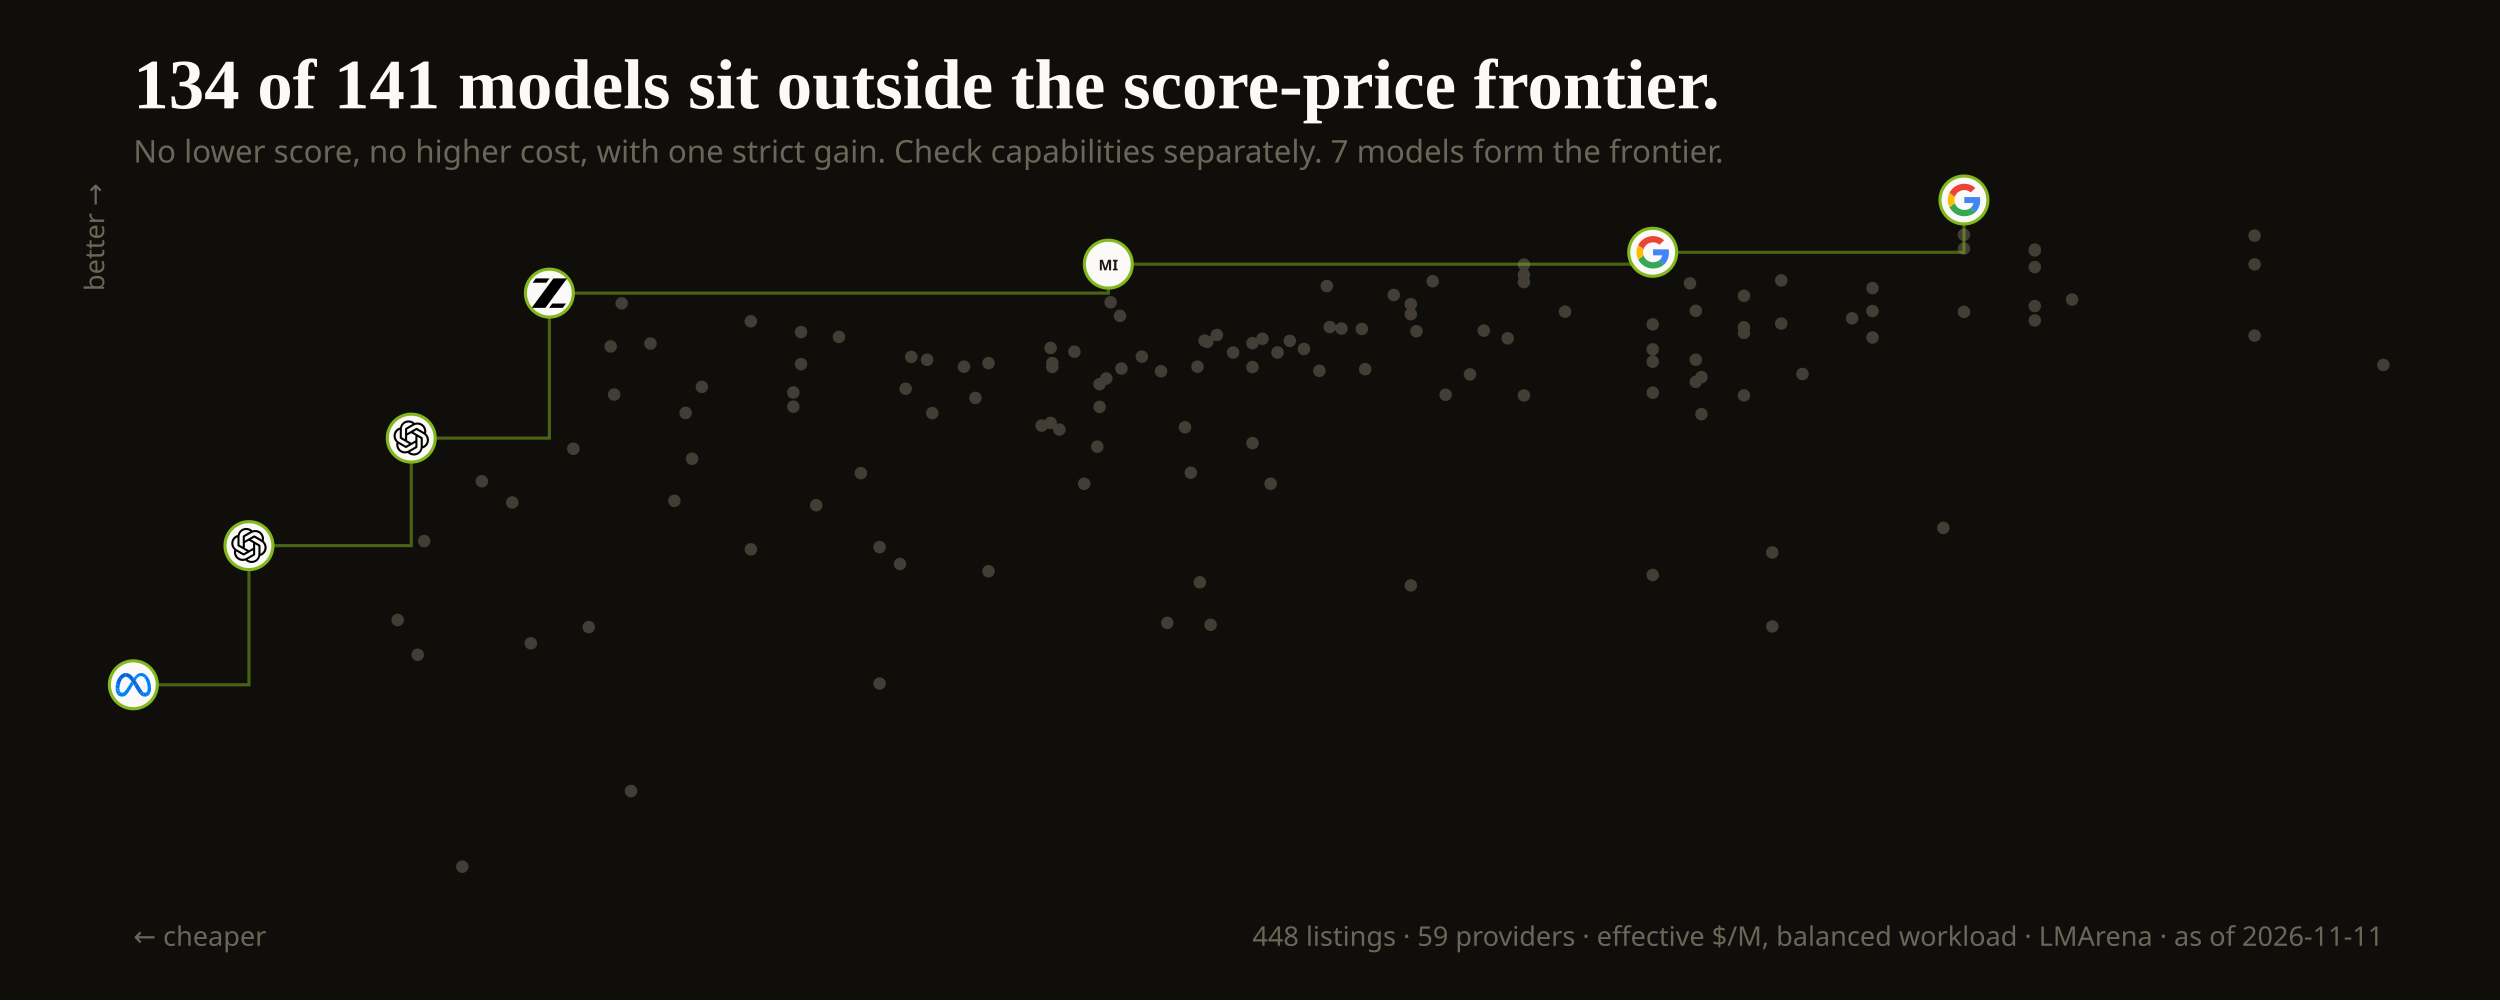
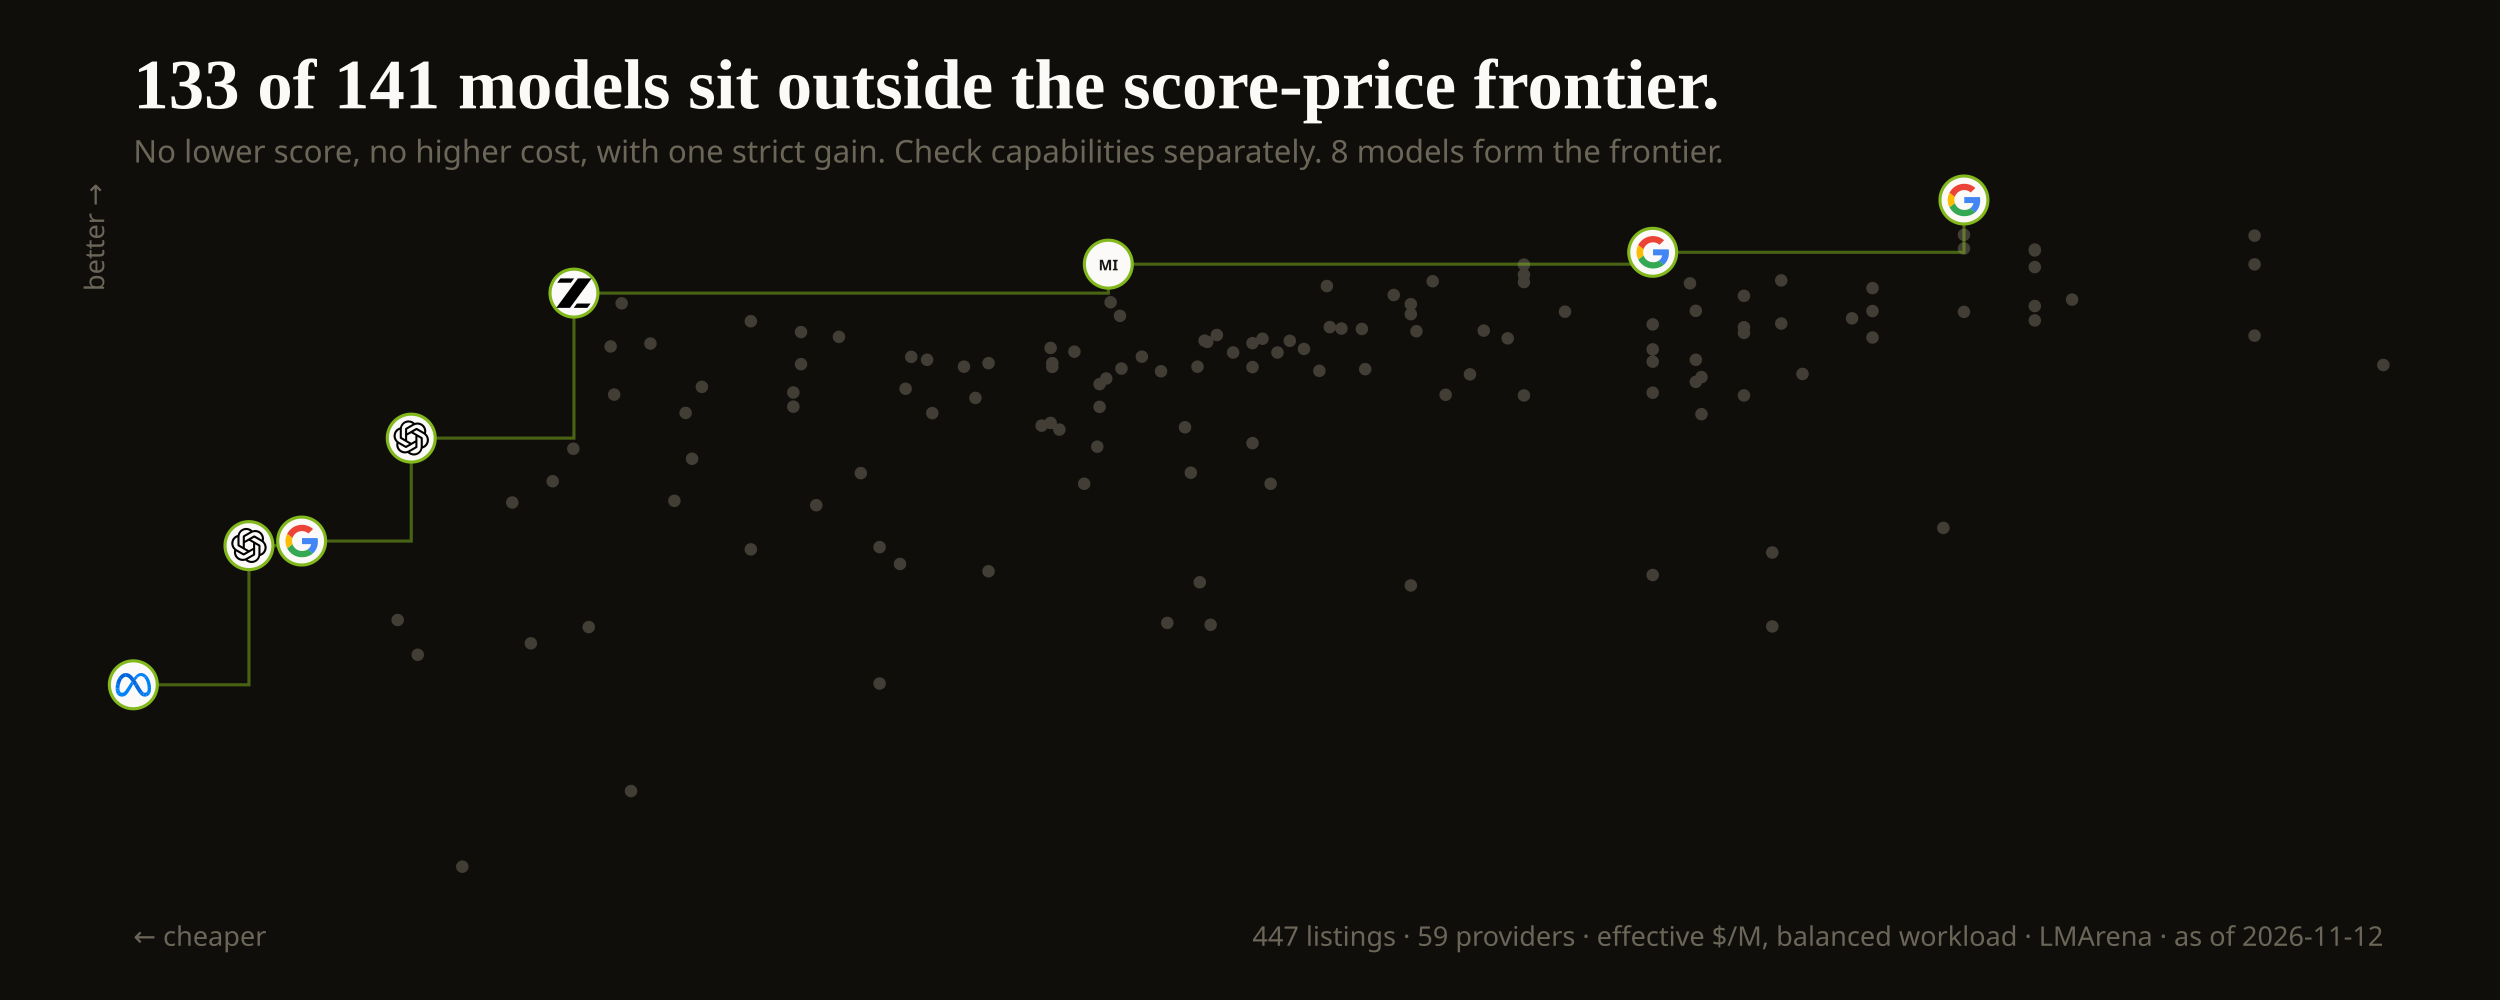
- <svg xmlns="http://www.w3.org/2000/svg" viewBox="0 0 1200 480" width="1200" height="480" role="img" aria-label="134 of 141 rated, priced models are off the score-price frontier. 7 are on it. Capability requirements are separate.">
+ <svg xmlns="http://www.w3.org/2000/svg" viewBox="0 0 1200 480" width="1200" height="480" role="img" aria-label="133 of 141 rated, priced models are off the score-price frontier. 8 are on it. Capability requirements are separate.">
  <rect width="1200" height="480" fill="#0F0E0B" />
-   <text x="64" y="52" fill="#FBFAF8" font-family="Georgia, 'Times New Roman', serif" font-size="34" font-weight="600">134 of 141 models sit outside the score-price frontier.</text>
-   <text x="64" y="78" fill="#6C6659" font-family="system-ui, sans-serif" font-size="15">No lower score, no higher cost, with one strict gain. Check capabilities separately. 7 models form the frontier.</text>
-   <path d="M751.2 149.6m-3 0a3 3 0 1 0 6 0a3 3 0 1 0 -6 0M548.1 171.2m-3 0a3 3 0 1 0 6 0a3 3 0 1 0 -6 0M942.7 101.4m-3 0a3 3 0 1 0 6 0a3 3 0 1 0 -6 0M942.7 119.3m-3 0a3 3 0 1 0 6 0a3 3 0 1 0 -6 0M679.9 159.0m-3 0a3 3 0 1 0 6 0a3 3 0 1 0 -6 0M380.8 188.4m-3 0a3 3 0 1 0 6 0a3 3 0 1 0 -6 0M633.3 178.0m-3 0a3 3 0 1 0 6 0a3 3 0 1 0 -6 0M837.1 157.1m-3 0a3 3 0 1 0 6 0a3 3 0 1 0 -6 0M837.1 142.0m-3 0a3 3 0 1 0 6 0a3 3 0 1 0 -6 0M380.8 195.2m-3 0a3 3 0 1 0 6 0a3 3 0 1 0 -6 0M837.1 189.8m-3 0a3 3 0 1 0 6 0a3 3 0 1 0 -6 0M942.7 112.7m-3 0a3 3 0 1 0 6 0a3 3 0 1 0 -6 0M360.4 154.2m-3 0a3 3 0 1 0 6 0a3 3 0 1 0 -6 0M793.3 188.5m-3 0a3 3 0 1 0 6 0a3 3 0 1 0 -6 0M298.4 145.6m-3 0a3 3 0 1 0 6 0a3 3 0 1 0 -6 0M1082.2 161.1m-3 0a3 3 0 1 0 6 0a3 3 0 1 0 -6 0M731.5 127.0m-3 0a3 3 0 1 0 6 0a3 3 0 1 0 -6 0M1082.2 113.1m-3 0a3 3 0 1 0 6 0a3 3 0 1 0 -6 0M245.9 241.2m-3 0a3 3 0 1 0 6 0a3 3 0 1 0 -6 0M636.9 137.3m-3 0a3 3 0 1 0 6 0a3 3 0 1 0 -6 0M619.1 163.6m-3 0a3 3 0 1 0 6 0a3 3 0 1 0 -6 0M793.3 128.7m-3 0a3 3 0 1 0 6 0a3 3 0 1 0 -6 0M793.3 167.7m-3 0a3 3 0 1 0 6 0a3 3 0 1 0 -6 0M527.8 195.3m-3 0a3 3 0 1 0 6 0a3 3 0 1 0 -6 0M731.5 131.9m-3 0a3 3 0 1 0 6 0a3 3 0 1 0 -6 0M557.3 178.2m-3 0a3 3 0 1 0 6 0a3 3 0 1 0 -6 0M976.7 119.8m-3 0a3 3 0 1 0 6 0a3 3 0 1 0 -6 0M687.7 135.0m-3 0a3 3 0 1 0 6 0a3 3 0 1 0 -6 0M601.2 164.7m-3 0a3 3 0 1 0 6 0a3 3 0 1 0 -6 0M712.2 158.7m-3 0a3 3 0 1 0 6 0a3 3 0 1 0 -6 0M898.8 138.3m-3 0a3 3 0 1 0 6 0a3 3 0 1 0 -6 0M731.5 135.4m-3 0a3 3 0 1 0 6 0a3 3 0 1 0 -6 0M504.3 167.0m-3 0a3 3 0 1 0 6 0a3 3 0 1 0 -6 0M855.0 155.3m-3 0a3 3 0 1 0 6 0a3 3 0 1 0 -6 0M942.7 149.7m-3 0a3 3 0 1 0 6 0a3 3 0 1 0 -6 0M793.3 155.7m-3 0a3 3 0 1 0 6 0a3 3 0 1 0 -6 0M402.7 161.7m-3 0a3 3 0 1 0 6 0a3 3 0 1 0 -6 0M837.1 159.8m-3 0a3 3 0 1 0 6 0a3 3 0 1 0 -6 0M669.0 141.6m-3 0a3 3 0 1 0 6 0a3 3 0 1 0 -6 0M1082.2 126.9m-3 0a3 3 0 1 0 6 0a3 3 0 1 0 -6 0M537.6 151.6m-3 0a3 3 0 1 0 6 0a3 3 0 1 0 -6 0M515.7 168.8m-3 0a3 3 0 1 0 6 0a3 3 0 1 0 -6 0M976.7 146.9m-3 0a3 3 0 1 0 6 0a3 3 0 1 0 -6 0M811.2 136.0m-3 0a3 3 0 1 0 6 0a3 3 0 1 0 -6 0M693.9 189.5m-3 0a3 3 0 1 0 6 0a3 3 0 1 0 -6 0M793.3 173.6m-3 0a3 3 0 1 0 6 0a3 3 0 1 0 -6 0M994.6 143.8m-3 0a3 3 0 1 0 6 0a3 3 0 1 0 -6 0M643.9 157.7m-3 0a3 3 0 1 0 6 0a3 3 0 1 0 -6 0M293.1 166.3m-3 0a3 3 0 1 0 6 0a3 3 0 1 0 -6 0M434.7 186.6m-3 0a3 3 0 1 0 6 0a3 3 0 1 0 -6 0M533.1 145.1m-3 0a3 3 0 1 0 6 0a3 3 0 1 0 -6 0M591.9 169.2m-3 0a3 3 0 1 0 6 0a3 3 0 1 0 -6 0M677.2 150.8m-3 0a3 3 0 1 0 6 0a3 3 0 1 0 -6 0M976.7 128.2m-3 0a3 3 0 1 0 6 0a3 3 0 1 0 -6 0M677.2 146.0m-3 0a3 3 0 1 0 6 0a3 3 0 1 0 -6 0M312.2 164.9m-3 0a3 3 0 1 0 6 0a3 3 0 1 0 -6 0M384.5 159.4m-3 0a3 3 0 1 0 6 0a3 3 0 1 0 -6 0M578.2 163.5m-3 0a3 3 0 1 0 6 0a3 3 0 1 0 -6 0M723.7 162.4m-3 0a3 3 0 1 0 6 0a3 3 0 1 0 -6 0M527.8 184.4m-3 0a3 3 0 1 0 6 0a3 3 0 1 0 -6 0M508.5 206.2m-3 0a3 3 0 1 0 6 0a3 3 0 1 0 -6 0M705.6 179.7m-3 0a3 3 0 1 0 6 0a3 3 0 1 0 -6 0M889.0 152.8m-3 0a3 3 0 1 0 6 0a3 3 0 1 0 -6 0M538.3 176.9m-3 0a3 3 0 1 0 6 0a3 3 0 1 0 -6 0M468.2 191.0m-3 0a3 3 0 1 0 6 0a3 3 0 1 0 -6 0M531.0 181.7m-3 0a3 3 0 1 0 6 0a3 3 0 1 0 -6 0M574.8 176.0m-3 0a3 3 0 1 0 6 0a3 3 0 1 0 -6 0M294.8 189.4m-3 0a3 3 0 1 0 6 0a3 3 0 1 0 -6 0M855.0 134.6m-3 0a3 3 0 1 0 6 0a3 3 0 1 0 -6 0M898.8 149.3m-3 0a3 3 0 1 0 6 0a3 3 0 1 0 -6 0M606.0 162.6m-3 0a3 3 0 1 0 6 0a3 3 0 1 0 -6 0M526.7 214.4m-3 0a3 3 0 1 0 6 0a3 3 0 1 0 -6 0M638.3 157.0m-3 0a3 3 0 1 0 6 0a3 3 0 1 0 -6 0M976.7 120.2m-3 0a3 3 0 1 0 6 0a3 3 0 1 0 -6 0M336.9 185.7m-3 0a3 3 0 1 0 6 0a3 3 0 1 0 -6 0M653.7 157.9m-3 0a3 3 0 1 0 6 0a3 3 0 1 0 -6 0M332.2 220.2m-3 0a3 3 0 1 0 6 0a3 3 0 1 0 -6 0M579.5 164.1m-3 0a3 3 0 1 0 6 0a3 3 0 1 0 -6 0M865.2 179.5m-3 0a3 3 0 1 0 6 0a3 3 0 1 0 -6 0M504.3 203.0m-3 0a3 3 0 1 0 6 0a3 3 0 1 0 -6 0M601.2 212.7m-3 0a3 3 0 1 0 6 0a3 3 0 1 0 -6 0M437.4 171.3m-3 0a3 3 0 1 0 6 0a3 3 0 1 0 -6 0M976.7 153.8m-3 0a3 3 0 1 0 6 0a3 3 0 1 0 -6 0M814.0 172.7m-3 0a3 3 0 1 0 6 0a3 3 0 1 0 -6 0M731.5 189.8m-3 0a3 3 0 1 0 6 0a3 3 0 1 0 -6 0M584.1 160.8m-3 0a3 3 0 1 0 6 0a3 3 0 1 0 -6 0M898.8 162.0m-3 0a3 3 0 1 0 6 0a3 3 0 1 0 -6 0M445.0 172.7m-3 0a3 3 0 1 0 6 0a3 3 0 1 0 -6 0M474.5 174.3m-3 0a3 3 0 1 0 6 0a3 3 0 1 0 -6 0M505.1 176.1m-3 0a3 3 0 1 0 6 0a3 3 0 1 0 -6 0M462.7 176.0m-3 0a3 3 0 1 0 6 0a3 3 0 1 0 -6 0M505.1 174.3m-3 0a3 3 0 1 0 6 0a3 3 0 1 0 -6 0M609.9 232.2m-3 0a3 3 0 1 0 6 0a3 3 0 1 0 -6 0M814.0 183.3m-3 0a3 3 0 1 0 6 0a3 3 0 1 0 -6 0M568.8 205.1m-3 0a3 3 0 1 0 6 0a3 3 0 1 0 -6 0M323.7 240.4m-3 0a3 3 0 1 0 6 0a3 3 0 1 0 -6 0M1144.0 175.2m-3 0a3 3 0 1 0 6 0a3 3 0 1 0 -6 0M329.1 198.2m-3 0a3 3 0 1 0 6 0a3 3 0 1 0 -6 0M625.9 167.5m-3 0a3 3 0 1 0 6 0a3 3 0 1 0 -6 0M447.5 198.3m-3 0a3 3 0 1 0 6 0a3 3 0 1 0 -6 0M655.3 177.2m-3 0a3 3 0 1 0 6 0a3 3 0 1 0 -6 0M384.5 174.8m-3 0a3 3 0 1 0 6 0a3 3 0 1 0 -6 0M601.2 176.2m-3 0a3 3 0 1 0 6 0a3 3 0 1 0 -6 0M814.0 149.2m-3 0a3 3 0 1 0 6 0a3 3 0 1 0 -6 0M613.2 169.2m-3 0a3 3 0 1 0 6 0a3 3 0 1 0 -6 0M391.8 242.5m-3 0a3 3 0 1 0 6 0a3 3 0 1 0 -6 0M413.2 227.1m-3 0a3 3 0 1 0 6 0a3 3 0 1 0 -6 0M816.7 181.0m-3 0a3 3 0 1 0 6 0a3 3 0 1 0 -6 0M816.7 198.8m-3 0a3 3 0 1 0 6 0a3 3 0 1 0 -6 0M571.6 226.9m-3 0a3 3 0 1 0 6 0a3 3 0 1 0 -6 0M360.4 263.7m-3 0a3 3 0 1 0 6 0a3 3 0 1 0 -6 0M500.0 204.3m-3 0a3 3 0 1 0 6 0a3 3 0 1 0 -6 0M203.6 259.7m-3 0a3 3 0 1 0 6 0a3 3 0 1 0 -6 0M231.3 231.0m-3 0a3 3 0 1 0 6 0a3 3 0 1 0 -6 0M275.2 215.4m-3 0a3 3 0 1 0 6 0a3 3 0 1 0 -6 0M190.9 297.6m-3 0a3 3 0 1 0 6 0a3 3 0 1 0 -6 0M254.8 308.8m-3 0a3 3 0 1 0 6 0a3 3 0 1 0 -6 0M520.4 232.2m-3 0a3 3 0 1 0 6 0a3 3 0 1 0 -6 0M432.0 270.7m-3 0a3 3 0 1 0 6 0a3 3 0 1 0 -6 0M282.6 301.0m-3 0a3 3 0 1 0 6 0a3 3 0 1 0 -6 0M200.5 314.3m-3 0a3 3 0 1 0 6 0a3 3 0 1 0 -6 0M677.2 281.0m-3 0a3 3 0 1 0 6 0a3 3 0 1 0 -6 0M793.3 276.0m-3 0a3 3 0 1 0 6 0a3 3 0 1 0 -6 0M581.1 299.9m-3 0a3 3 0 1 0 6 0a3 3 0 1 0 -6 0M221.9 416.0m-3 0a3 3 0 1 0 6 0a3 3 0 1 0 -6 0M302.9 379.7m-3 0a3 3 0 1 0 6 0a3 3 0 1 0 -6 0M474.5 274.2m-3 0a3 3 0 1 0 6 0a3 3 0 1 0 -6 0M422.2 328.1m-3 0a3 3 0 1 0 6 0a3 3 0 1 0 -6 0M850.7 300.7m-3 0a3 3 0 1 0 6 0a3 3 0 1 0 -6 0M850.7 265.2m-3 0a3 3 0 1 0 6 0a3 3 0 1 0 -6 0M575.9 279.5m-3 0a3 3 0 1 0 6 0a3 3 0 1 0 -6 0M422.2 262.6m-3 0a3 3 0 1 0 6 0a3 3 0 1 0 -6 0M560.3 299.0m-3 0a3 3 0 1 0 6 0a3 3 0 1 0 -6 0M932.8 253.4m-3 0a3 3 0 1 0 6 0a3 3 0 1 0 -6 0" fill="#6C6659" fill-opacity="0.55" />
-   <path d="M64.0 328.7L119.5 328.7L119.5 261.9L197.4 261.9L197.4 210.3L263.7 210.3L263.7 140.7L532.0 140.7L532.0 126.8L793.3 126.8L793.3 121.1L942.7 121.1L942.7 96.0" fill="none" stroke="#83B81D" stroke-width="1.5" stroke-opacity="0.5" />
+   <text x="64" y="52" fill="#FBFAF8" font-family="Georgia, 'Times New Roman', serif" font-size="34" font-weight="600">133 of 141 models sit outside the score-price frontier.</text>
+   <text x="64" y="78" fill="#6C6659" font-family="system-ui, sans-serif" font-size="15">No lower score, no higher cost, with one strict gain. Check capabilities separately. 8 models form the frontier.</text>
+   <path d="M751.2 149.6m-3 0a3 3 0 1 0 6 0a3 3 0 1 0 -6 0M548.1 171.2m-3 0a3 3 0 1 0 6 0a3 3 0 1 0 -6 0M942.7 101.4m-3 0a3 3 0 1 0 6 0a3 3 0 1 0 -6 0M942.7 119.3m-3 0a3 3 0 1 0 6 0a3 3 0 1 0 -6 0M679.9 159.0m-3 0a3 3 0 1 0 6 0a3 3 0 1 0 -6 0M380.8 188.4m-3 0a3 3 0 1 0 6 0a3 3 0 1 0 -6 0M633.3 178.0m-3 0a3 3 0 1 0 6 0a3 3 0 1 0 -6 0M837.1 157.1m-3 0a3 3 0 1 0 6 0a3 3 0 1 0 -6 0M837.1 142.0m-3 0a3 3 0 1 0 6 0a3 3 0 1 0 -6 0M380.8 195.2m-3 0a3 3 0 1 0 6 0a3 3 0 1 0 -6 0M837.1 189.8m-3 0a3 3 0 1 0 6 0a3 3 0 1 0 -6 0M942.7 112.7m-3 0a3 3 0 1 0 6 0a3 3 0 1 0 -6 0M360.4 154.2m-3 0a3 3 0 1 0 6 0a3 3 0 1 0 -6 0M793.3 188.5m-3 0a3 3 0 1 0 6 0a3 3 0 1 0 -6 0M298.4 145.6m-3 0a3 3 0 1 0 6 0a3 3 0 1 0 -6 0M1082.2 161.1m-3 0a3 3 0 1 0 6 0a3 3 0 1 0 -6 0M731.5 127.0m-3 0a3 3 0 1 0 6 0a3 3 0 1 0 -6 0M1082.2 113.1m-3 0a3 3 0 1 0 6 0a3 3 0 1 0 -6 0M245.9 241.2m-3 0a3 3 0 1 0 6 0a3 3 0 1 0 -6 0M636.9 137.3m-3 0a3 3 0 1 0 6 0a3 3 0 1 0 -6 0M619.1 163.6m-3 0a3 3 0 1 0 6 0a3 3 0 1 0 -6 0M793.3 128.7m-3 0a3 3 0 1 0 6 0a3 3 0 1 0 -6 0M793.3 167.7m-3 0a3 3 0 1 0 6 0a3 3 0 1 0 -6 0M527.8 195.3m-3 0a3 3 0 1 0 6 0a3 3 0 1 0 -6 0M731.5 131.9m-3 0a3 3 0 1 0 6 0a3 3 0 1 0 -6 0M557.3 178.2m-3 0a3 3 0 1 0 6 0a3 3 0 1 0 -6 0M976.7 119.8m-3 0a3 3 0 1 0 6 0a3 3 0 1 0 -6 0M687.7 135.0m-3 0a3 3 0 1 0 6 0a3 3 0 1 0 -6 0M601.2 164.7m-3 0a3 3 0 1 0 6 0a3 3 0 1 0 -6 0M712.2 158.7m-3 0a3 3 0 1 0 6 0a3 3 0 1 0 -6 0M898.8 138.3m-3 0a3 3 0 1 0 6 0a3 3 0 1 0 -6 0M731.5 135.4m-3 0a3 3 0 1 0 6 0a3 3 0 1 0 -6 0M504.3 167.0m-3 0a3 3 0 1 0 6 0a3 3 0 1 0 -6 0M855.0 155.3m-3 0a3 3 0 1 0 6 0a3 3 0 1 0 -6 0M942.7 149.7m-3 0a3 3 0 1 0 6 0a3 3 0 1 0 -6 0M793.3 155.7m-3 0a3 3 0 1 0 6 0a3 3 0 1 0 -6 0M402.7 161.7m-3 0a3 3 0 1 0 6 0a3 3 0 1 0 -6 0M837.1 159.8m-3 0a3 3 0 1 0 6 0a3 3 0 1 0 -6 0M669.0 141.6m-3 0a3 3 0 1 0 6 0a3 3 0 1 0 -6 0M1082.2 126.9m-3 0a3 3 0 1 0 6 0a3 3 0 1 0 -6 0M537.6 151.6m-3 0a3 3 0 1 0 6 0a3 3 0 1 0 -6 0M515.7 168.8m-3 0a3 3 0 1 0 6 0a3 3 0 1 0 -6 0M976.7 146.9m-3 0a3 3 0 1 0 6 0a3 3 0 1 0 -6 0M811.2 136.0m-3 0a3 3 0 1 0 6 0a3 3 0 1 0 -6 0M693.9 189.5m-3 0a3 3 0 1 0 6 0a3 3 0 1 0 -6 0M793.3 173.6m-3 0a3 3 0 1 0 6 0a3 3 0 1 0 -6 0M994.6 143.8m-3 0a3 3 0 1 0 6 0a3 3 0 1 0 -6 0M643.9 157.7m-3 0a3 3 0 1 0 6 0a3 3 0 1 0 -6 0M293.1 166.3m-3 0a3 3 0 1 0 6 0a3 3 0 1 0 -6 0M434.7 186.6m-3 0a3 3 0 1 0 6 0a3 3 0 1 0 -6 0M533.1 145.1m-3 0a3 3 0 1 0 6 0a3 3 0 1 0 -6 0M591.9 169.2m-3 0a3 3 0 1 0 6 0a3 3 0 1 0 -6 0M677.2 150.8m-3 0a3 3 0 1 0 6 0a3 3 0 1 0 -6 0M976.7 128.2m-3 0a3 3 0 1 0 6 0a3 3 0 1 0 -6 0M677.2 146.0m-3 0a3 3 0 1 0 6 0a3 3 0 1 0 -6 0M312.2 164.9m-3 0a3 3 0 1 0 6 0a3 3 0 1 0 -6 0M384.5 159.4m-3 0a3 3 0 1 0 6 0a3 3 0 1 0 -6 0M578.2 163.5m-3 0a3 3 0 1 0 6 0a3 3 0 1 0 -6 0M723.7 162.4m-3 0a3 3 0 1 0 6 0a3 3 0 1 0 -6 0M527.8 184.4m-3 0a3 3 0 1 0 6 0a3 3 0 1 0 -6 0M508.5 206.2m-3 0a3 3 0 1 0 6 0a3 3 0 1 0 -6 0M705.6 179.7m-3 0a3 3 0 1 0 6 0a3 3 0 1 0 -6 0M889.0 152.8m-3 0a3 3 0 1 0 6 0a3 3 0 1 0 -6 0M538.3 176.9m-3 0a3 3 0 1 0 6 0a3 3 0 1 0 -6 0M468.2 191.0m-3 0a3 3 0 1 0 6 0a3 3 0 1 0 -6 0M531.0 181.7m-3 0a3 3 0 1 0 6 0a3 3 0 1 0 -6 0M574.8 176.0m-3 0a3 3 0 1 0 6 0a3 3 0 1 0 -6 0M294.8 189.4m-3 0a3 3 0 1 0 6 0a3 3 0 1 0 -6 0M855.0 134.6m-3 0a3 3 0 1 0 6 0a3 3 0 1 0 -6 0M898.8 149.3m-3 0a3 3 0 1 0 6 0a3 3 0 1 0 -6 0M606.0 162.6m-3 0a3 3 0 1 0 6 0a3 3 0 1 0 -6 0M526.7 214.4m-3 0a3 3 0 1 0 6 0a3 3 0 1 0 -6 0M638.3 157.0m-3 0a3 3 0 1 0 6 0a3 3 0 1 0 -6 0M976.7 120.2m-3 0a3 3 0 1 0 6 0a3 3 0 1 0 -6 0M336.9 185.7m-3 0a3 3 0 1 0 6 0a3 3 0 1 0 -6 0M653.7 157.9m-3 0a3 3 0 1 0 6 0a3 3 0 1 0 -6 0M332.2 220.2m-3 0a3 3 0 1 0 6 0a3 3 0 1 0 -6 0M579.5 164.1m-3 0a3 3 0 1 0 6 0a3 3 0 1 0 -6 0M865.2 179.5m-3 0a3 3 0 1 0 6 0a3 3 0 1 0 -6 0M504.3 203.0m-3 0a3 3 0 1 0 6 0a3 3 0 1 0 -6 0M601.2 212.7m-3 0a3 3 0 1 0 6 0a3 3 0 1 0 -6 0M437.4 171.3m-3 0a3 3 0 1 0 6 0a3 3 0 1 0 -6 0M976.7 153.8m-3 0a3 3 0 1 0 6 0a3 3 0 1 0 -6 0M814.0 172.7m-3 0a3 3 0 1 0 6 0a3 3 0 1 0 -6 0M731.5 189.8m-3 0a3 3 0 1 0 6 0a3 3 0 1 0 -6 0M584.1 160.8m-3 0a3 3 0 1 0 6 0a3 3 0 1 0 -6 0M898.8 162.0m-3 0a3 3 0 1 0 6 0a3 3 0 1 0 -6 0M445.0 172.7m-3 0a3 3 0 1 0 6 0a3 3 0 1 0 -6 0M474.5 174.3m-3 0a3 3 0 1 0 6 0a3 3 0 1 0 -6 0M505.1 176.1m-3 0a3 3 0 1 0 6 0a3 3 0 1 0 -6 0M462.7 176.0m-3 0a3 3 0 1 0 6 0a3 3 0 1 0 -6 0M505.1 174.3m-3 0a3 3 0 1 0 6 0a3 3 0 1 0 -6 0M609.9 232.2m-3 0a3 3 0 1 0 6 0a3 3 0 1 0 -6 0M814.0 183.3m-3 0a3 3 0 1 0 6 0a3 3 0 1 0 -6 0M568.8 205.1m-3 0a3 3 0 1 0 6 0a3 3 0 1 0 -6 0M323.7 240.4m-3 0a3 3 0 1 0 6 0a3 3 0 1 0 -6 0M1144.0 175.2m-3 0a3 3 0 1 0 6 0a3 3 0 1 0 -6 0M329.1 198.2m-3 0a3 3 0 1 0 6 0a3 3 0 1 0 -6 0M625.9 167.5m-3 0a3 3 0 1 0 6 0a3 3 0 1 0 -6 0M447.5 198.3m-3 0a3 3 0 1 0 6 0a3 3 0 1 0 -6 0M655.3 177.2m-3 0a3 3 0 1 0 6 0a3 3 0 1 0 -6 0M384.5 174.8m-3 0a3 3 0 1 0 6 0a3 3 0 1 0 -6 0M601.2 176.2m-3 0a3 3 0 1 0 6 0a3 3 0 1 0 -6 0M814.0 149.2m-3 0a3 3 0 1 0 6 0a3 3 0 1 0 -6 0M613.2 169.2m-3 0a3 3 0 1 0 6 0a3 3 0 1 0 -6 0M391.8 242.5m-3 0a3 3 0 1 0 6 0a3 3 0 1 0 -6 0M413.2 227.1m-3 0a3 3 0 1 0 6 0a3 3 0 1 0 -6 0M816.7 181.0m-3 0a3 3 0 1 0 6 0a3 3 0 1 0 -6 0M816.7 198.8m-3 0a3 3 0 1 0 6 0a3 3 0 1 0 -6 0M571.6 226.9m-3 0a3 3 0 1 0 6 0a3 3 0 1 0 -6 0M360.4 263.7m-3 0a3 3 0 1 0 6 0a3 3 0 1 0 -6 0M500.0 204.3m-3 0a3 3 0 1 0 6 0a3 3 0 1 0 -6 0M265.3 231.0m-3 0a3 3 0 1 0 6 0a3 3 0 1 0 -6 0M275.2 215.4m-3 0a3 3 0 1 0 6 0a3 3 0 1 0 -6 0M190.9 297.6m-3 0a3 3 0 1 0 6 0a3 3 0 1 0 -6 0M254.8 308.8m-3 0a3 3 0 1 0 6 0a3 3 0 1 0 -6 0M520.4 232.2m-3 0a3 3 0 1 0 6 0a3 3 0 1 0 -6 0M432.0 270.7m-3 0a3 3 0 1 0 6 0a3 3 0 1 0 -6 0M282.6 301.0m-3 0a3 3 0 1 0 6 0a3 3 0 1 0 -6 0M200.5 314.3m-3 0a3 3 0 1 0 6 0a3 3 0 1 0 -6 0M677.2 281.0m-3 0a3 3 0 1 0 6 0a3 3 0 1 0 -6 0M793.3 276.0m-3 0a3 3 0 1 0 6 0a3 3 0 1 0 -6 0M581.1 299.9m-3 0a3 3 0 1 0 6 0a3 3 0 1 0 -6 0M221.9 416.0m-3 0a3 3 0 1 0 6 0a3 3 0 1 0 -6 0M302.9 379.7m-3 0a3 3 0 1 0 6 0a3 3 0 1 0 -6 0M474.5 274.2m-3 0a3 3 0 1 0 6 0a3 3 0 1 0 -6 0M422.2 328.1m-3 0a3 3 0 1 0 6 0a3 3 0 1 0 -6 0M850.7 300.7m-3 0a3 3 0 1 0 6 0a3 3 0 1 0 -6 0M850.7 265.2m-3 0a3 3 0 1 0 6 0a3 3 0 1 0 -6 0M575.9 279.5m-3 0a3 3 0 1 0 6 0a3 3 0 1 0 -6 0M422.2 262.6m-3 0a3 3 0 1 0 6 0a3 3 0 1 0 -6 0M560.3 299.0m-3 0a3 3 0 1 0 6 0a3 3 0 1 0 -6 0M932.8 253.4m-3 0a3 3 0 1 0 6 0a3 3 0 1 0 -6 0" fill="#6C6659" fill-opacity="0.55" />
+   <path d="M64.0 328.7L119.5 328.7L119.5 261.9L144.8 261.9L144.8 259.7L197.4 259.7L197.4 210.3L275.5 210.3L275.5 140.7L532.0 140.7L532.0 126.8L793.3 126.8L793.3 121.1L942.7 121.1L942.7 96.0" fill="none" stroke="#83B81D" stroke-width="1.5" stroke-opacity="0.5" />
  <circle cx="64.0" cy="328.7" r="11.5" fill="#FBFAF8" />
  <circle cx="64.0" cy="328.7" r="11.5" fill="none" stroke="#83B81D" stroke-width="1.5" />
  <svg x="55.5" y="320.2" width="17" height="17" viewBox="0 0 24 24">
    <path d="M6.897 4h-.024l-.031 2.615h.022c1.715 0 3.046 1.357 5.94 6.246l.175.297.012.02 1.62-2.438-.012-.019a48.763 48.763 0 00-1.098-1.716 28.01 28.01 0 00-1.175-1.629C10.413 4.932 8.812 4 6.896 4z" fill="url(#lobe-icons-meta-0-_R_0_)" />
    <path d="M6.873 4C4.95 4.01 3.247 5.258 2.02 7.17a4.352 4.352 0 00-.01.017l2.254 1.231.011-.017c.718-1.083 1.61-1.774 2.568-1.785h.021L6.896 4h-.023z" fill="url(#lobe-icons-meta-1-_R_0_)" />
    <path d="M2.019 7.17l-.011.017C1.2 8.447.598 9.995.274 11.664l-.005.022 2.534.6.004-.022c.27-1.467.786-2.828 1.456-3.845l.011-.017L2.02 7.17z" fill="url(#lobe-icons-meta-2-_R_0_)" />
    <path d="M2.807 12.264l-2.533-.6-.005.022c-.177.918-.267 1.851-.269 2.786v.023l2.598.233v-.023a12.591 12.591 0 01.21-2.44z" fill="url(#lobe-icons-meta-3-_R_0_)" />
    <path d="M2.677 15.537a5.462 5.462 0 01-.079-.813v-.022L0 14.468v.024a8.89 8.89 0 00.146 1.652l2.535-.585a4.106 4.106 0 01-.004-.022z" fill="url(#lobe-icons-meta-4-_R_0_)" />
    <path d="M3.27 16.89c-.284-.31-.484-.756-.589-1.328l-.004-.021-2.535.585.004.021c.192 1.01.568 1.85 1.106 2.487l.014.017 2.018-1.745a2.106 2.106 0 01-.015-.016z" fill="url(#lobe-icons-meta-5-_R_0_)" />
    <path d="M10.78 9.654c-1.528 2.35-2.454 3.825-2.454 3.825-2.035 3.2-2.739 3.917-3.871 3.917a1.545 1.545 0 01-1.186-.508l-2.017 1.744.014.017C2.01 19.518 3.058 20 4.356 20c1.963 0 3.374-.928 5.884-5.33l1.766-3.13a41.283 41.283 0 00-1.227-1.886z" fill="#0082FB" />
    <path d="M13.502 5.946l-.016.016c-.4.43-.786.908-1.16 1.416.378.483.768 1.024 1.175 1.63.48-.743.928-1.345 1.367-1.807l.016-.016-1.382-1.24z" fill="url(#lobe-icons-meta-6-_R_0_)" />
    <path d="M20.918 5.713C19.853 4.633 18.583 4 17.225 4c-1.432 0-2.637.787-3.723 1.944l-.016.016 1.382 1.24.016-.017c.715-.747 1.408-1.12 2.176-1.12.826 0 1.6.39 2.27 1.075l.015.016 1.589-1.425-.016-.016z" fill="#0082FB" />
    <path d="M23.998 14.125c-.06-3.467-1.27-6.566-3.064-8.396l-.016-.016-1.588 1.424.015.016c1.35 1.392 2.277 3.98 2.361 6.971v.023h2.292v-.022z" fill="url(#lobe-icons-meta-7-_R_0_)" />
    <path d="M23.998 14.15v-.023h-2.292v.022c.004.14.006.282.006.424 0 .815-.121 1.474-.368 1.95l-.011.022 1.708 1.782.013-.02c.62-.96.946-2.293.946-3.91 0-.083 0-.165-.002-.247z" fill="url(#lobe-icons-meta-8-_R_0_)" />
    <path d="M21.344 16.52l-.011.02c-.214.402-.519.67-.917.787l.778 2.462a3.493 3.493 0 00.438-.182 3.558 3.558 0 001.366-1.218l.044-.065.012-.02-1.71-1.784z" fill="url(#lobe-icons-meta-9-_R_0_)" />
    <path d="M19.92 17.393c-.262 0-.492-.039-.718-.14l-.798 2.522c.449.153.927.222 1.46.222.492 0 .943-.073 1.352-.215l-.78-2.462c-.167.05-.341.075-.517.073z" fill="url(#lobe-icons-meta-10-_R_0_)" />
    <path d="M18.323 16.534l-.014-.017-1.836 1.914.016.017c.637.682 1.246 1.105 1.937 1.337l.797-2.52c-.291-.125-.573-.353-.9-.731z" fill="url(#lobe-icons-meta-11-_R_0_)" />
    <path d="M18.309 16.515c-.55-.642-1.232-1.712-2.303-3.44l-1.396-2.336-.011-.02-1.62 2.438.012.02.989 1.668c.959 1.61 1.74 2.774 2.493 3.585l.016.016 1.834-1.914a2.353 2.353 0 01-.014-.017z" fill="url(#lobe-icons-meta-12-_R_0_)" />
    <defs>
      <linearGradient id="lobe-icons-meta-0-_R_0_" x1="75.897%" x2="26.312%" y1="89.199%" y2="12.194%">
        <stop offset=".06%" stop-color="#0867DF" />
        <stop offset="45.39%" stop-color="#0668E1" />
        <stop offset="85.91%" stop-color="#0064E0" />
      </linearGradient>
      <linearGradient id="lobe-icons-meta-1-_R_0_" x1="21.67%" x2="97.068%" y1="75.874%" y2="23.985%">
        <stop offset="13.23%" stop-color="#0064DF" />
        <stop offset="99.88%" stop-color="#0064E0" />
      </linearGradient>
      <linearGradient id="lobe-icons-meta-2-_R_0_" x1="38.263%" x2="60.895%" y1="89.127%" y2="16.131%">
        <stop offset="1.47%" stop-color="#0072EC" />
        <stop offset="68.81%" stop-color="#0064DF" />
      </linearGradient>
      <linearGradient id="lobe-icons-meta-3-_R_0_" x1="47.032%" x2="52.15%" y1="90.19%" y2="15.745%">
        <stop offset="7.31%" stop-color="#007CF6" />
        <stop offset="99.43%" stop-color="#0072EC" />
      </linearGradient>
      <linearGradient id="lobe-icons-meta-4-_R_0_" x1="52.155%" x2="47.591%" y1="58.301%" y2="37.004%">
        <stop offset="7.31%" stop-color="#007FF9" />
        <stop offset="100%" stop-color="#007CF6" />
      </linearGradient>
      <linearGradient id="lobe-icons-meta-5-_R_0_" x1="37.689%" x2="61.961%" y1="12.502%" y2="63.624%">
        <stop offset="7.31%" stop-color="#007FF9" />
        <stop offset="100%" stop-color="#0082FB" />
      </linearGradient>
      <linearGradient id="lobe-icons-meta-6-_R_0_" x1="34.808%" x2="62.313%" y1="68.859%" y2="23.174%">
        <stop offset="27.99%" stop-color="#007FF8" />
        <stop offset="91.41%" stop-color="#0082FB" />
      </linearGradient>
      <linearGradient id="lobe-icons-meta-7-_R_0_" x1="43.762%" x2="57.602%" y1="6.235%" y2="98.514%">
        <stop offset="0%" stop-color="#0082FB" />
        <stop offset="99.95%" stop-color="#0081FA" />
      </linearGradient>
      <linearGradient id="lobe-icons-meta-8-_R_0_" x1="60.055%" x2="39.88%" y1="4.661%" y2="69.077%">
        <stop offset="6.19%" stop-color="#0081FA" />
        <stop offset="100%" stop-color="#0080F9" />
      </linearGradient>
      <linearGradient id="lobe-icons-meta-9-_R_0_" x1="30.282%" x2="61.081%" y1="59.32%" y2="33.244%">
        <stop offset="0%" stop-color="#027AF3" />
        <stop offset="100%" stop-color="#0080F9" />
      </linearGradient>
      <linearGradient id="lobe-icons-meta-10-_R_0_" x1="20.433%" x2="82.112%" y1="50.001%" y2="50.001%">
        <stop offset="0%" stop-color="#0377EF" />
        <stop offset="99.94%" stop-color="#0279F1" />
      </linearGradient>
      <linearGradient id="lobe-icons-meta-11-_R_0_" x1="40.303%" x2="72.394%" y1="35.298%" y2="57.811%">
        <stop offset=".19%" stop-color="#0471E9" />
        <stop offset="100%" stop-color="#0377EF" />
      </linearGradient>
      <linearGradient id="lobe-icons-meta-12-_R_0_" x1="32.254%" x2="68.003%" y1="19.719%" y2="84.908%">
        <stop offset="27.65%" stop-color="#0867DF" />
        <stop offset="100%" stop-color="#0471E9" />
      </linearGradient>
    </defs>
  </svg>
  <circle cx="119.5" cy="261.9" r="11.5" fill="#FBFAF8" />
  <circle cx="119.5" cy="261.9" r="11.5" fill="none" stroke="#83B81D" stroke-width="1.5" />
  <svg x="111.0" y="253.4" width="17" height="17" viewBox="0 0 24 24">
    <path d="M9.205 8.658v-2.26c0-.19.072-.333.238-.428l4.543-2.616c.619-.357 1.356-.523 2.117-.523 2.854 0 4.662 2.212 4.662 4.566 0 .167 0 .357-.024.547l-4.71-2.759a.797.797 0 00-.856 0l-5.97 3.473zm10.609 8.8V12.06c0-.333-.143-.57-.429-.737l-5.97-3.473 1.95-1.118a.433.433 0 01.476 0l4.543 2.617c1.309.76 2.189 2.378 2.189 3.948 0 1.808-1.07 3.473-2.76 4.163zM7.802 12.703l-1.95-1.142c-.167-.095-.239-.238-.239-.428V5.899c0-2.545 1.95-4.472 4.591-4.472 1 0 1.927.333 2.712.928L8.23 5.067c-.285.166-.428.404-.428.737v6.898zM12 15.128l-2.795-1.57v-3.33L12 8.658l2.795 1.57v3.33L12 15.128zm1.796 7.23c-1 0-1.927-.332-2.712-.927l4.686-2.712c.285-.166.428-.404.428-.737v-6.898l1.974 1.142c.167.095.238.238.238.428v5.233c0 2.545-1.974 4.472-4.614 4.472zm-5.637-5.303l-4.544-2.617c-1.308-.761-2.188-2.378-2.188-3.948A4.482 4.482 0 014.21 6.327v5.423c0 .333.143.571.428.738l5.947 3.449-1.95 1.118a.432.432 0 01-.476 0zm-.262 3.9c-2.688 0-4.662-2.021-4.662-4.519 0-.19.024-.38.047-.57l4.686 2.71c.286.167.571.167.856 0l5.97-3.448v2.26c0 .19-.07.333-.237.428l-4.543 2.616c-.619.357-1.356.523-2.117.523zm5.899 2.83a5.947 5.947 0 005.827-4.756C22.287 18.339 24 15.84 24 13.296c0-1.665-.713-3.282-1.998-4.448.119-.5.19-.999.19-1.498 0-3.401-2.759-5.947-5.946-5.947-.642 0-1.26.095-1.88.31A5.962 5.962 0 0010.205 0a5.947 5.947 0 00-5.827 4.757C1.713 5.447 0 7.945 0 10.49c0 1.666.713 3.283 1.998 4.448-.119.5-.19 1-.19 1.499 0 3.401 2.759 5.946 5.946 5.946.642 0 1.26-.095 1.88-.309a5.96 5.96 0 004.162 1.713z" />
  </svg>
+   <circle cx="144.8" cy="259.7" r="11.5" fill="#FBFAF8" />
+   <circle cx="144.8" cy="259.7" r="11.5" fill="none" stroke="#83B81D" stroke-width="1.5" />
+   <svg x="136.3" y="251.2" width="17" height="17" viewBox="0 0 24 24">
+     <path d="M23 12.245c0-.905-.075-1.565-.236-2.25h-10.54v4.083h6.186c-.124 1.014-.797 2.542-2.294 3.569l-.021.136 3.332 2.53.23.022C21.779 18.417 23 15.593 23 12.245z" fill="#4285F4" />
+     <path d="M12.225 23c3.03 0 5.574-.978 7.433-2.665l-3.542-2.688c-.948.648-2.22 1.1-3.891 1.1a6.745 6.745 0 01-6.386-4.572l-.132.011-3.465 2.628-.045.124C4.043 20.531 7.835 23 12.225 23z" fill="#34A853" />
+     <path d="M5.84 14.175A6.65 6.65 0 015.463 12c0-.758.138-1.491.361-2.175l-.006-.147-3.508-2.67-.115.054A10.831 10.831 0 001 12c0 1.772.436 3.447 1.197 4.938l3.642-2.763z" fill="#FBBC05" />
+     <path d="M12.225 5.253c2.108 0 3.529.892 4.34 1.638l3.167-3.031C17.787 2.088 15.255 1 12.225 1 7.834 1 4.043 3.469 2.197 7.062l3.63 2.763a6.77 6.77 0 016.398-4.572z" fill="#EB4335" />
+   </svg>
  <circle cx="197.4" cy="210.3" r="11.5" fill="#FBFAF8" />
  <circle cx="197.4" cy="210.3" r="11.5" fill="none" stroke="#83B81D" stroke-width="1.5" />
  <svg x="188.9" y="201.8" width="17" height="17" viewBox="0 0 24 24">
    <path d="M9.205 8.658v-2.26c0-.19.072-.333.238-.428l4.543-2.616c.619-.357 1.356-.523 2.117-.523 2.854 0 4.662 2.212 4.662 4.566 0 .167 0 .357-.024.547l-4.71-2.759a.797.797 0 00-.856 0l-5.97 3.473zm10.609 8.8V12.06c0-.333-.143-.57-.429-.737l-5.97-3.473 1.95-1.118a.433.433 0 01.476 0l4.543 2.617c1.309.76 2.189 2.378 2.189 3.948 0 1.808-1.07 3.473-2.76 4.163zM7.802 12.703l-1.95-1.142c-.167-.095-.239-.238-.239-.428V5.899c0-2.545 1.95-4.472 4.591-4.472 1 0 1.927.333 2.712.928L8.23 5.067c-.285.166-.428.404-.428.737v6.898zM12 15.128l-2.795-1.57v-3.33L12 8.658l2.795 1.57v3.33L12 15.128zm1.796 7.23c-1 0-1.927-.332-2.712-.927l4.686-2.712c.285-.166.428-.404.428-.737v-6.898l1.974 1.142c.167.095.238.238.238.428v5.233c0 2.545-1.974 4.472-4.614 4.472zm-5.637-5.303l-4.544-2.617c-1.308-.761-2.188-2.378-2.188-3.948A4.482 4.482 0 014.21 6.327v5.423c0 .333.143.571.428.738l5.947 3.449-1.95 1.118a.432.432 0 01-.476 0zm-.262 3.9c-2.688 0-4.662-2.021-4.662-4.519 0-.19.024-.38.047-.57l4.686 2.71c.286.167.571.167.856 0l5.97-3.448v2.26c0 .19-.07.333-.237.428l-4.543 2.616c-.619.357-1.356.523-2.117.523zm5.899 2.83a5.947 5.947 0 005.827-4.756C22.287 18.339 24 15.84 24 13.296c0-1.665-.713-3.282-1.998-4.448.119-.5.19-.999.19-1.498 0-3.401-2.759-5.947-5.946-5.947-.642 0-1.26.095-1.88.31A5.962 5.962 0 0010.205 0a5.947 5.947 0 00-5.827 4.757C1.713 5.447 0 7.945 0 10.49c0 1.666.713 3.283 1.998 4.448-.119.5-.19 1-.19 1.499 0 3.401 2.759 5.946 5.946 5.946.642 0 1.26-.095 1.88-.309a5.96 5.96 0 004.162 1.713z" />
  </svg>
-   <circle cx="263.7" cy="140.7" r="11.5" fill="#FBFAF8" />
-   <circle cx="263.7" cy="140.7" r="11.5" fill="none" stroke="#83B81D" stroke-width="1.5" />
-   <svg x="255.2" y="132.2" width="17" height="17" viewBox="0 0 24 24">
+   <circle cx="275.5" cy="140.7" r="11.5" fill="#FBFAF8" />
+   <circle cx="275.5" cy="140.7" r="11.5" fill="none" stroke="#83B81D" stroke-width="1.5" />
+   <svg x="267.0" y="132.2" width="17" height="17" viewBox="0 0 24 24">
    <path d="M12.105 2L9.927 4.953H.653L2.83 2h9.276zM23.254 19.048L21.078 22h-9.242l2.174-2.952h9.244zM24 2L9.264 22H0L14.736 2H24z" />
  </svg>
  <circle cx="532.0" cy="126.8" r="11.5" fill="#FBFAF8" />
  <circle cx="532.0" cy="126.8" r="11.5" fill="none" stroke="#83B81D" stroke-width="1.5" />
  <svg x="523.5" y="118.3" width="17" height="17" viewBox="0 0 24 24">
    <text x="12" y="16.2" text-anchor="middle" font-family="ui-sans-serif, system-ui, sans-serif" font-size="10" font-weight="650" fill="#191814">MI</text>
  </svg>
  <circle cx="793.3" cy="121.1" r="11.5" fill="#FBFAF8" />
  <circle cx="793.3" cy="121.1" r="11.5" fill="none" stroke="#83B81D" stroke-width="1.5" />
  <svg x="784.8" y="112.6" width="17" height="17" viewBox="0 0 24 24">
    <path d="M23 12.245c0-.905-.075-1.565-.236-2.25h-10.54v4.083h6.186c-.124 1.014-.797 2.542-2.294 3.569l-.021.136 3.332 2.53.23.022C21.779 18.417 23 15.593 23 12.245z" fill="#4285F4" />
    <path d="M12.225 23c3.03 0 5.574-.978 7.433-2.665l-3.542-2.688c-.948.648-2.22 1.1-3.891 1.1a6.745 6.745 0 01-6.386-4.572l-.132.011-3.465 2.628-.045.124C4.043 20.531 7.835 23 12.225 23z" fill="#34A853" />
    <path d="M5.84 14.175A6.65 6.65 0 015.463 12c0-.758.138-1.491.361-2.175l-.006-.147-3.508-2.67-.115.054A10.831 10.831 0 001 12c0 1.772.436 3.447 1.197 4.938l3.642-2.763z" fill="#FBBC05" />
    <path d="M12.225 5.253c2.108 0 3.529.892 4.34 1.638l3.167-3.031C17.787 2.088 15.255 1 12.225 1 7.834 1 4.043 3.469 2.197 7.062l3.63 2.763a6.77 6.77 0 016.398-4.572z" fill="#EB4335" />
  </svg>
  <circle cx="942.7" cy="96.0" r="11.5" fill="#FBFAF8" />
  <circle cx="942.7" cy="96.0" r="11.5" fill="none" stroke="#83B81D" stroke-width="1.5" />
  <svg x="934.2" y="87.5" width="17" height="17" viewBox="0 0 24 24">
    <path d="M23 12.245c0-.905-.075-1.565-.236-2.25h-10.54v4.083h6.186c-.124 1.014-.797 2.542-2.294 3.569l-.021.136 3.332 2.53.23.022C21.779 18.417 23 15.593 23 12.245z" fill="#4285F4" />
    <path d="M12.225 23c3.03 0 5.574-.978 7.433-2.665l-3.542-2.688c-.948.648-2.22 1.1-3.891 1.1a6.745 6.745 0 01-6.386-4.572l-.132.011-3.465 2.628-.045.124C4.043 20.531 7.835 23 12.225 23z" fill="#34A853" />
    <path d="M5.84 14.175A6.65 6.65 0 015.463 12c0-.758.138-1.491.361-2.175l-.006-.147-3.508-2.67-.115.054A10.831 10.831 0 001 12c0 1.772.436 3.447 1.197 4.938l3.642-2.763z" fill="#FBBC05" />
    <path d="M12.225 5.253c2.108 0 3.529.892 4.34 1.638l3.167-3.031C17.787 2.088 15.255 1 12.225 1 7.834 1 4.043 3.469 2.197 7.062l3.63 2.763a6.77 6.77 0 016.398-4.572z" fill="#EB4335" />
  </svg>
  <text x="64" y="454" fill="#6C6659" font-family="system-ui, sans-serif" font-size="13">← cheaper</text>
-   <text x="1144" y="454" fill="#6C6659" font-family="system-ui, sans-serif" font-size="13" text-anchor="end">448 listings · 59 providers · effective $/M, balanced workload · LMArena · as of 2026-11-11</text>
+   <text x="1144" y="454" fill="#6C6659" font-family="system-ui, sans-serif" font-size="13" text-anchor="end">447 listings · 59 providers · effective $/M, balanced workload · LMArena · as of 2026-11-12</text>
  <text x="50" y="88" fill="#6C6659" font-family="system-ui, sans-serif" font-size="13" transform="rotate(-90 50 88)" text-anchor="end">better →</text>
</svg>
